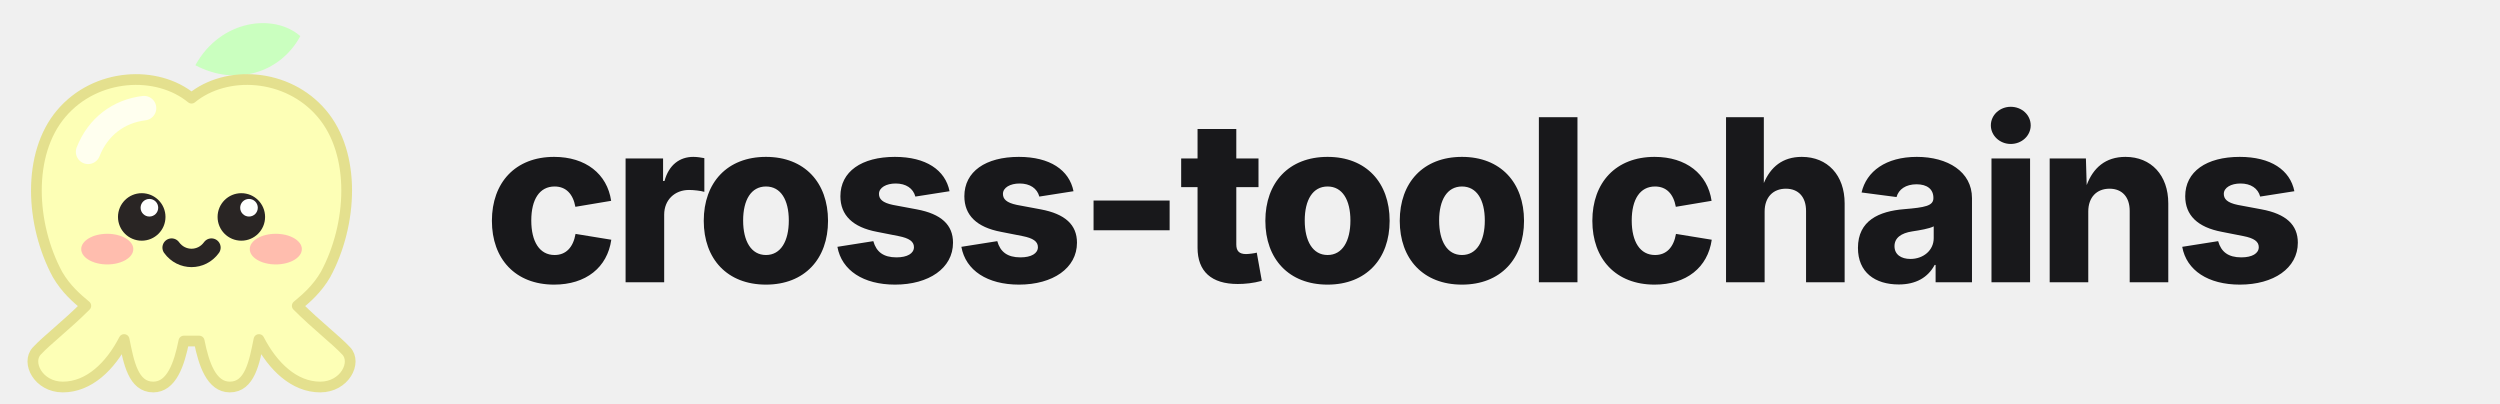
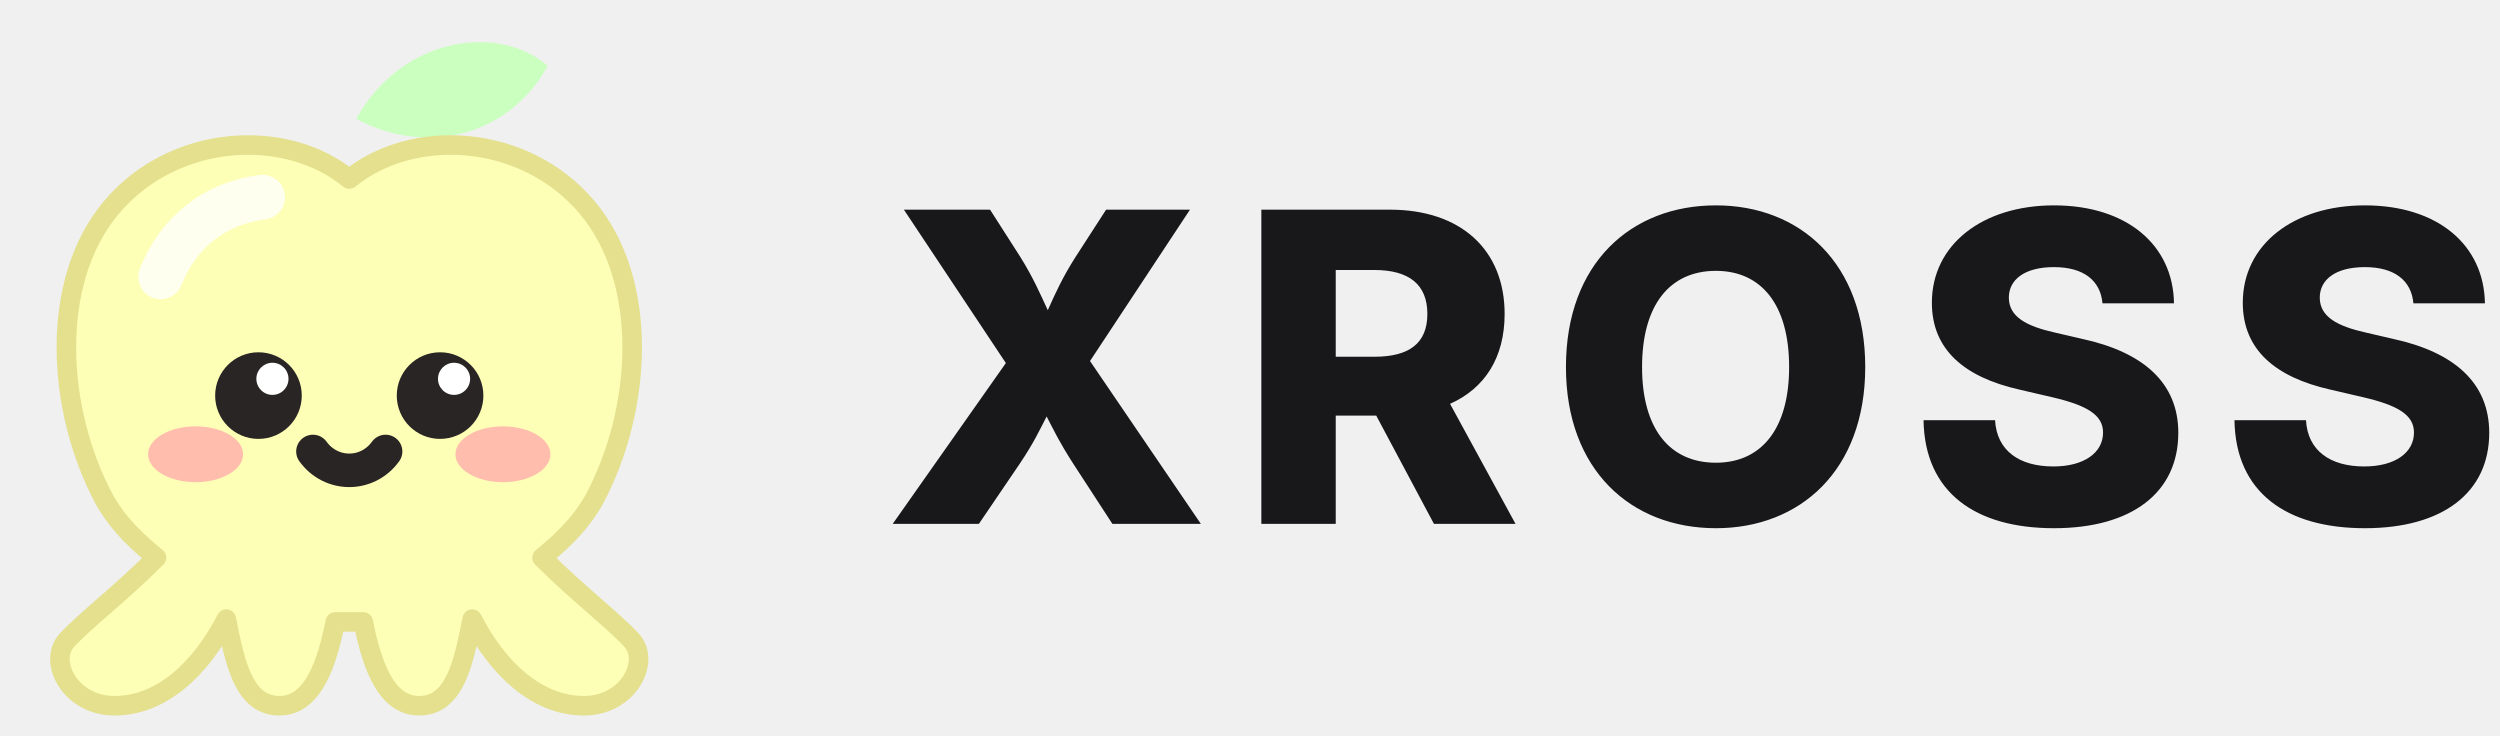
- <svg xmlns="http://www.w3.org/2000/svg" viewBox="0 0 248 40" fill="none">
+ <svg xmlns="http://www.w3.org/2000/svg" viewBox="0 0 136 40" fill="none">
  <g transform="translate(0 1) scale(0.76) translate(-7 -7)">
    <path d="M32.5 14.2C35.8 8.2 42.8 7.4 46.2 10.4C43.6 15.2 37.8 17 32.5 14.2Z" fill="#caffbf" />
    <path d="M32 18.5C27.5 14.8 19.5 15.2 15 20.5C10.5 25.8 11 35 14.5 41.5C15.6 43.4 17 44.6 18.2 45.6C15.6 48.2 13.2 50 11.8 51.5C10.4 53 12 56.2 15.2 56.2C18.6 56.2 21.4 53.5 23.2 50C23.8 53 24.4 56.2 27 56.2C29.4 56.2 30.4 53.2 31 50.2H33C33.6 53.2 34.6 56.2 37 56.2C39.6 56.2 40.2 53 40.8 50C42.6 53.5 45.4 56.2 48.8 56.2C52 56.2 53.6 53 52.2 51.5C50.8 50 48.4 48.2 45.8 45.6C47 44.6 48.4 43.4 49.5 41.5C53 35 53.5 25.8 49 20.5C44.5 15.2 36.5 14.8 32 18.5Z" fill="#fdffb6" stroke="#e4e08e" stroke-width="1.4" stroke-linejoin="round" />
    <path d="M18.5 25.5C19.8 22.2 22.5 20.2 25.8 19.8" stroke="#ffffff" stroke-opacity="0.78" stroke-width="3.2" stroke-linecap="round" />
    <ellipse cx="21" cy="38.2" rx="3.4" ry="2" fill="#ffadad" opacity="0.8" />
    <ellipse cx="43" cy="38.2" rx="3.4" ry="2" fill="#ffadad" opacity="0.8" />
    <circle cx="25.5" cy="34" r="3.1" fill="#292524" />
    <circle cx="38.5" cy="34" r="3.1" fill="#292524" />
    <circle cx="26.5" cy="32.8" r="1.15" fill="#ffffff" />
    <circle cx="39.5" cy="32.8" r="1.15" fill="#ffffff" />
    <path d="M29.4 38C30.7 39.8 33.3 39.8 34.6 38" stroke="#292524" stroke-width="2.4" stroke-linecap="round" />
  </g>
-   <text x="48" y="28" fill="#18181b" font-family="Inter, -apple-system, BlinkMacSystemFont, 'Segoe UI', system-ui, sans-serif" font-size="22.5" font-weight="800" letter-spacing="-0.6">cross-toolchains</text>
+   <text x="48" y="28.5" fill="#18181b" font-family="Inter, -apple-system, BlinkMacSystemFont, 'Segoe UI', system-ui, sans-serif" font-size="23.5" font-weight="800" letter-spacing="1.4">XROSS</text>
</svg>
